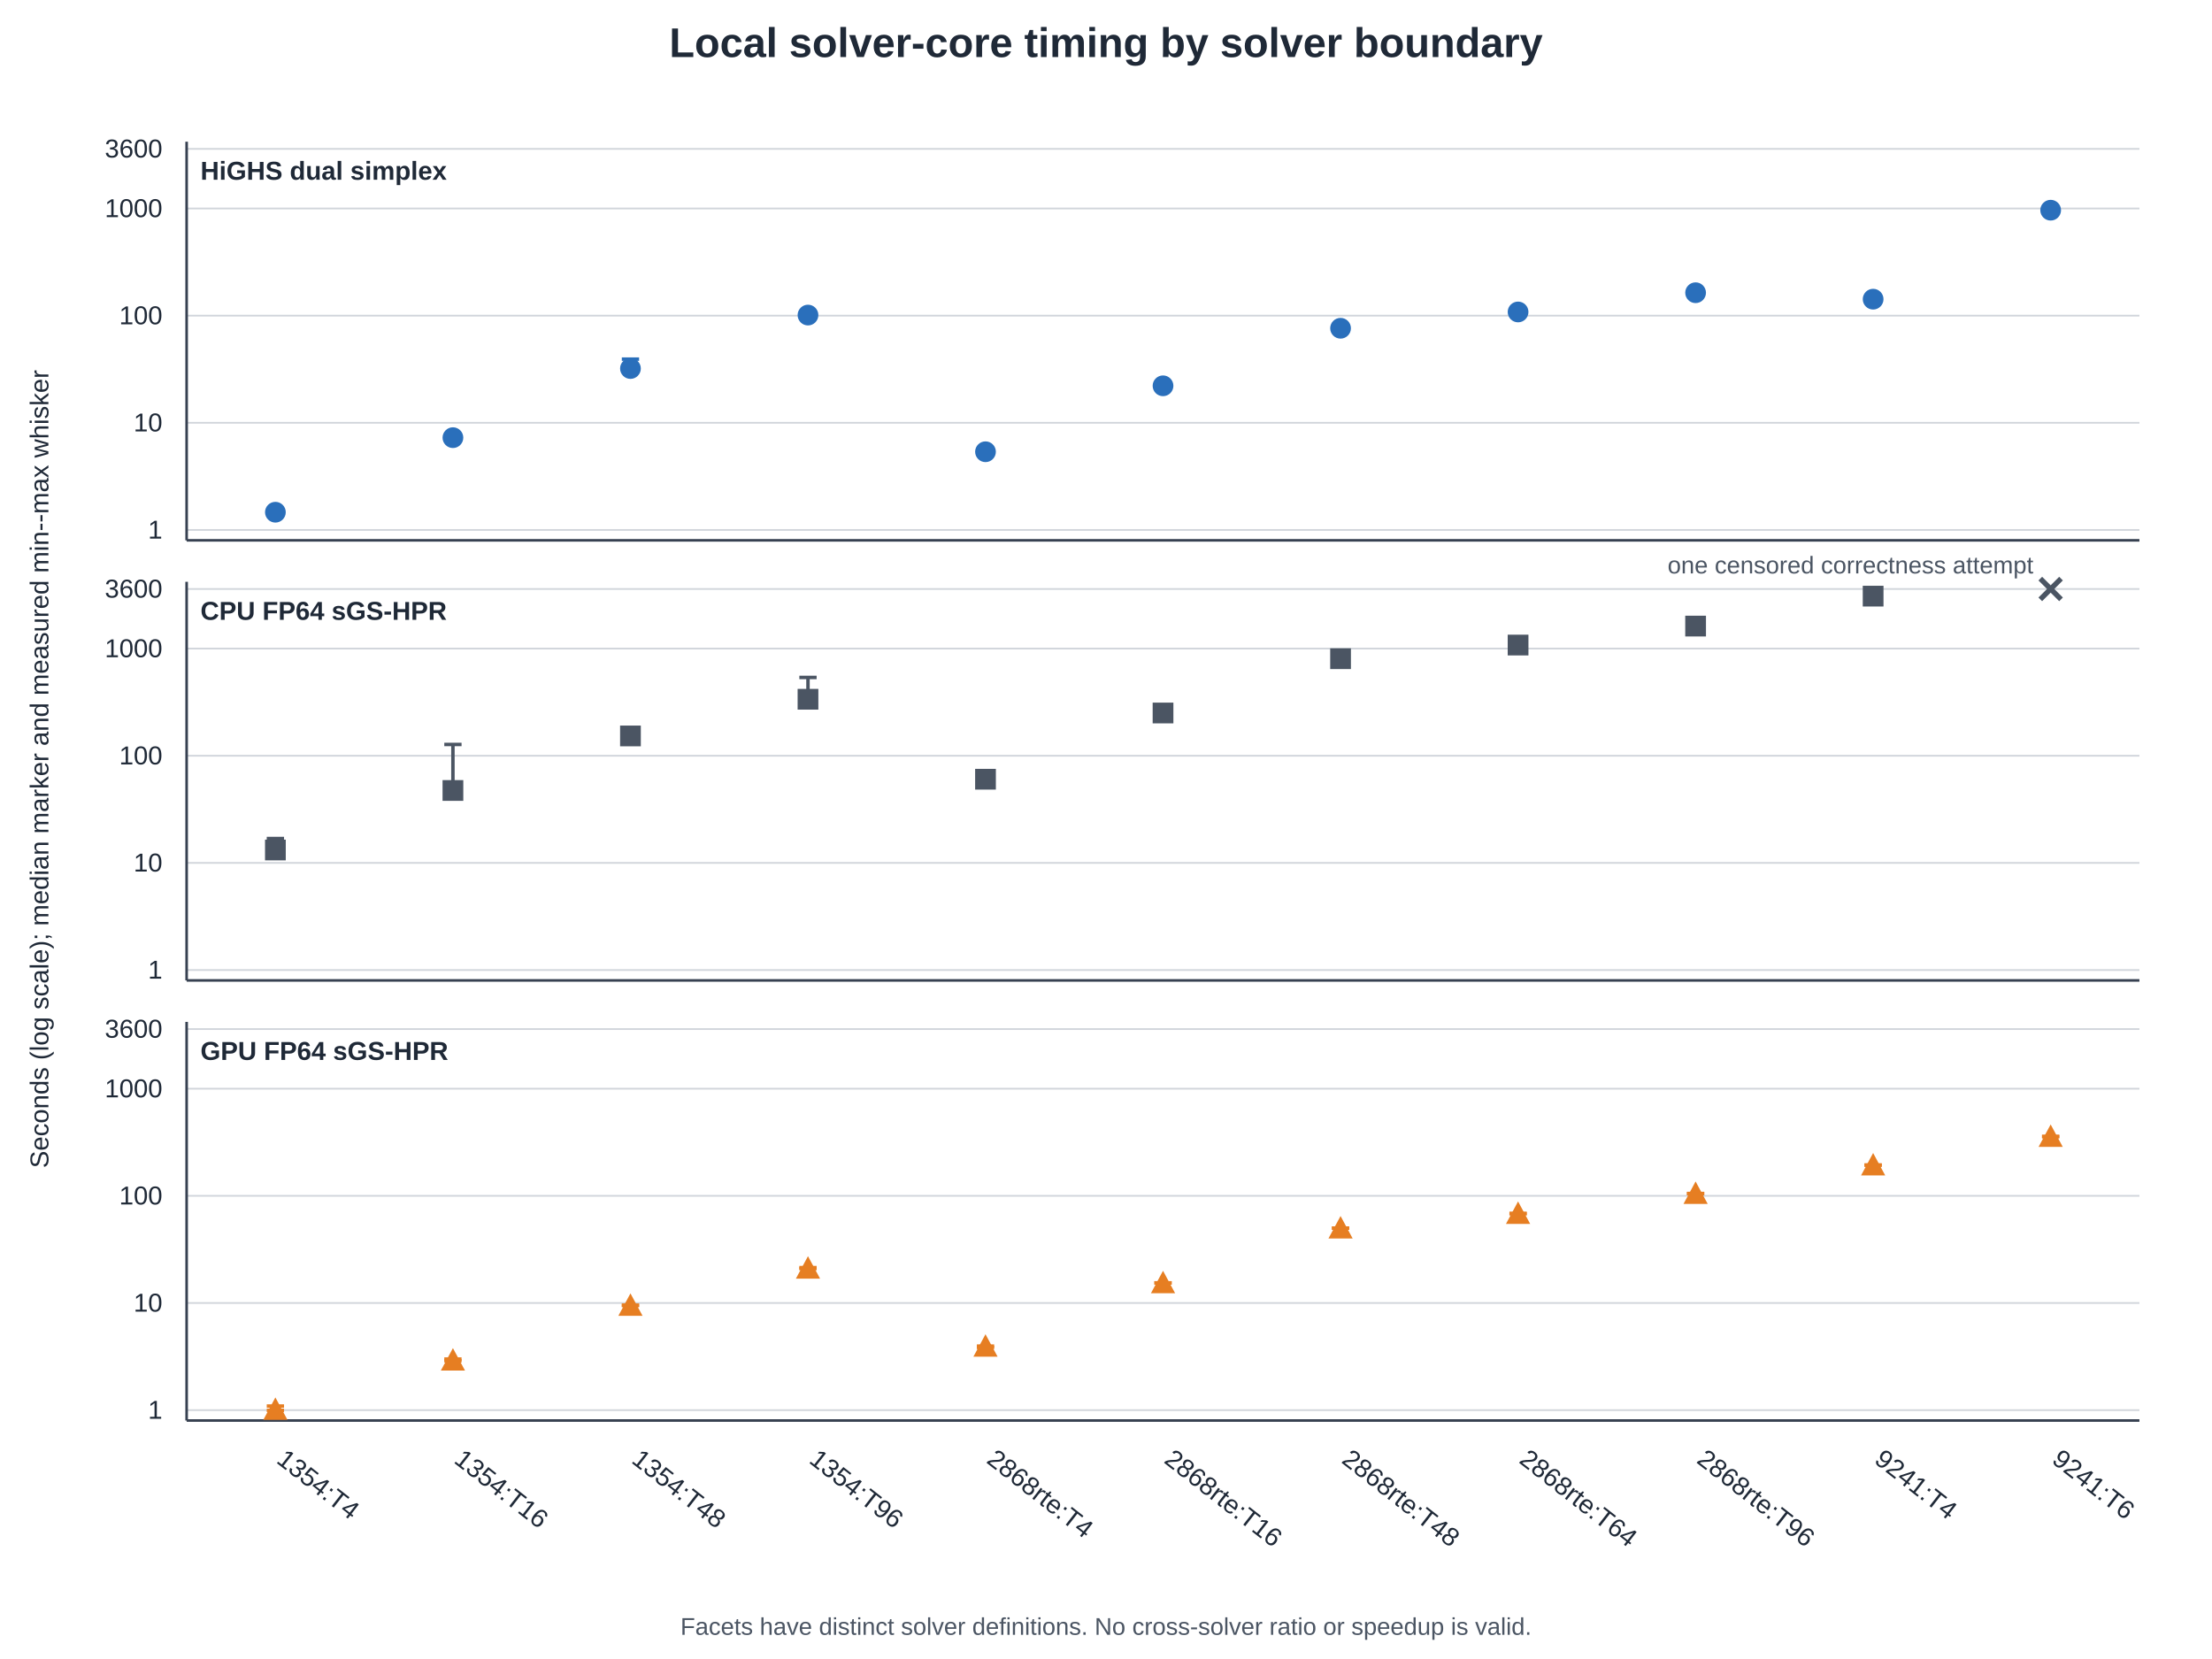
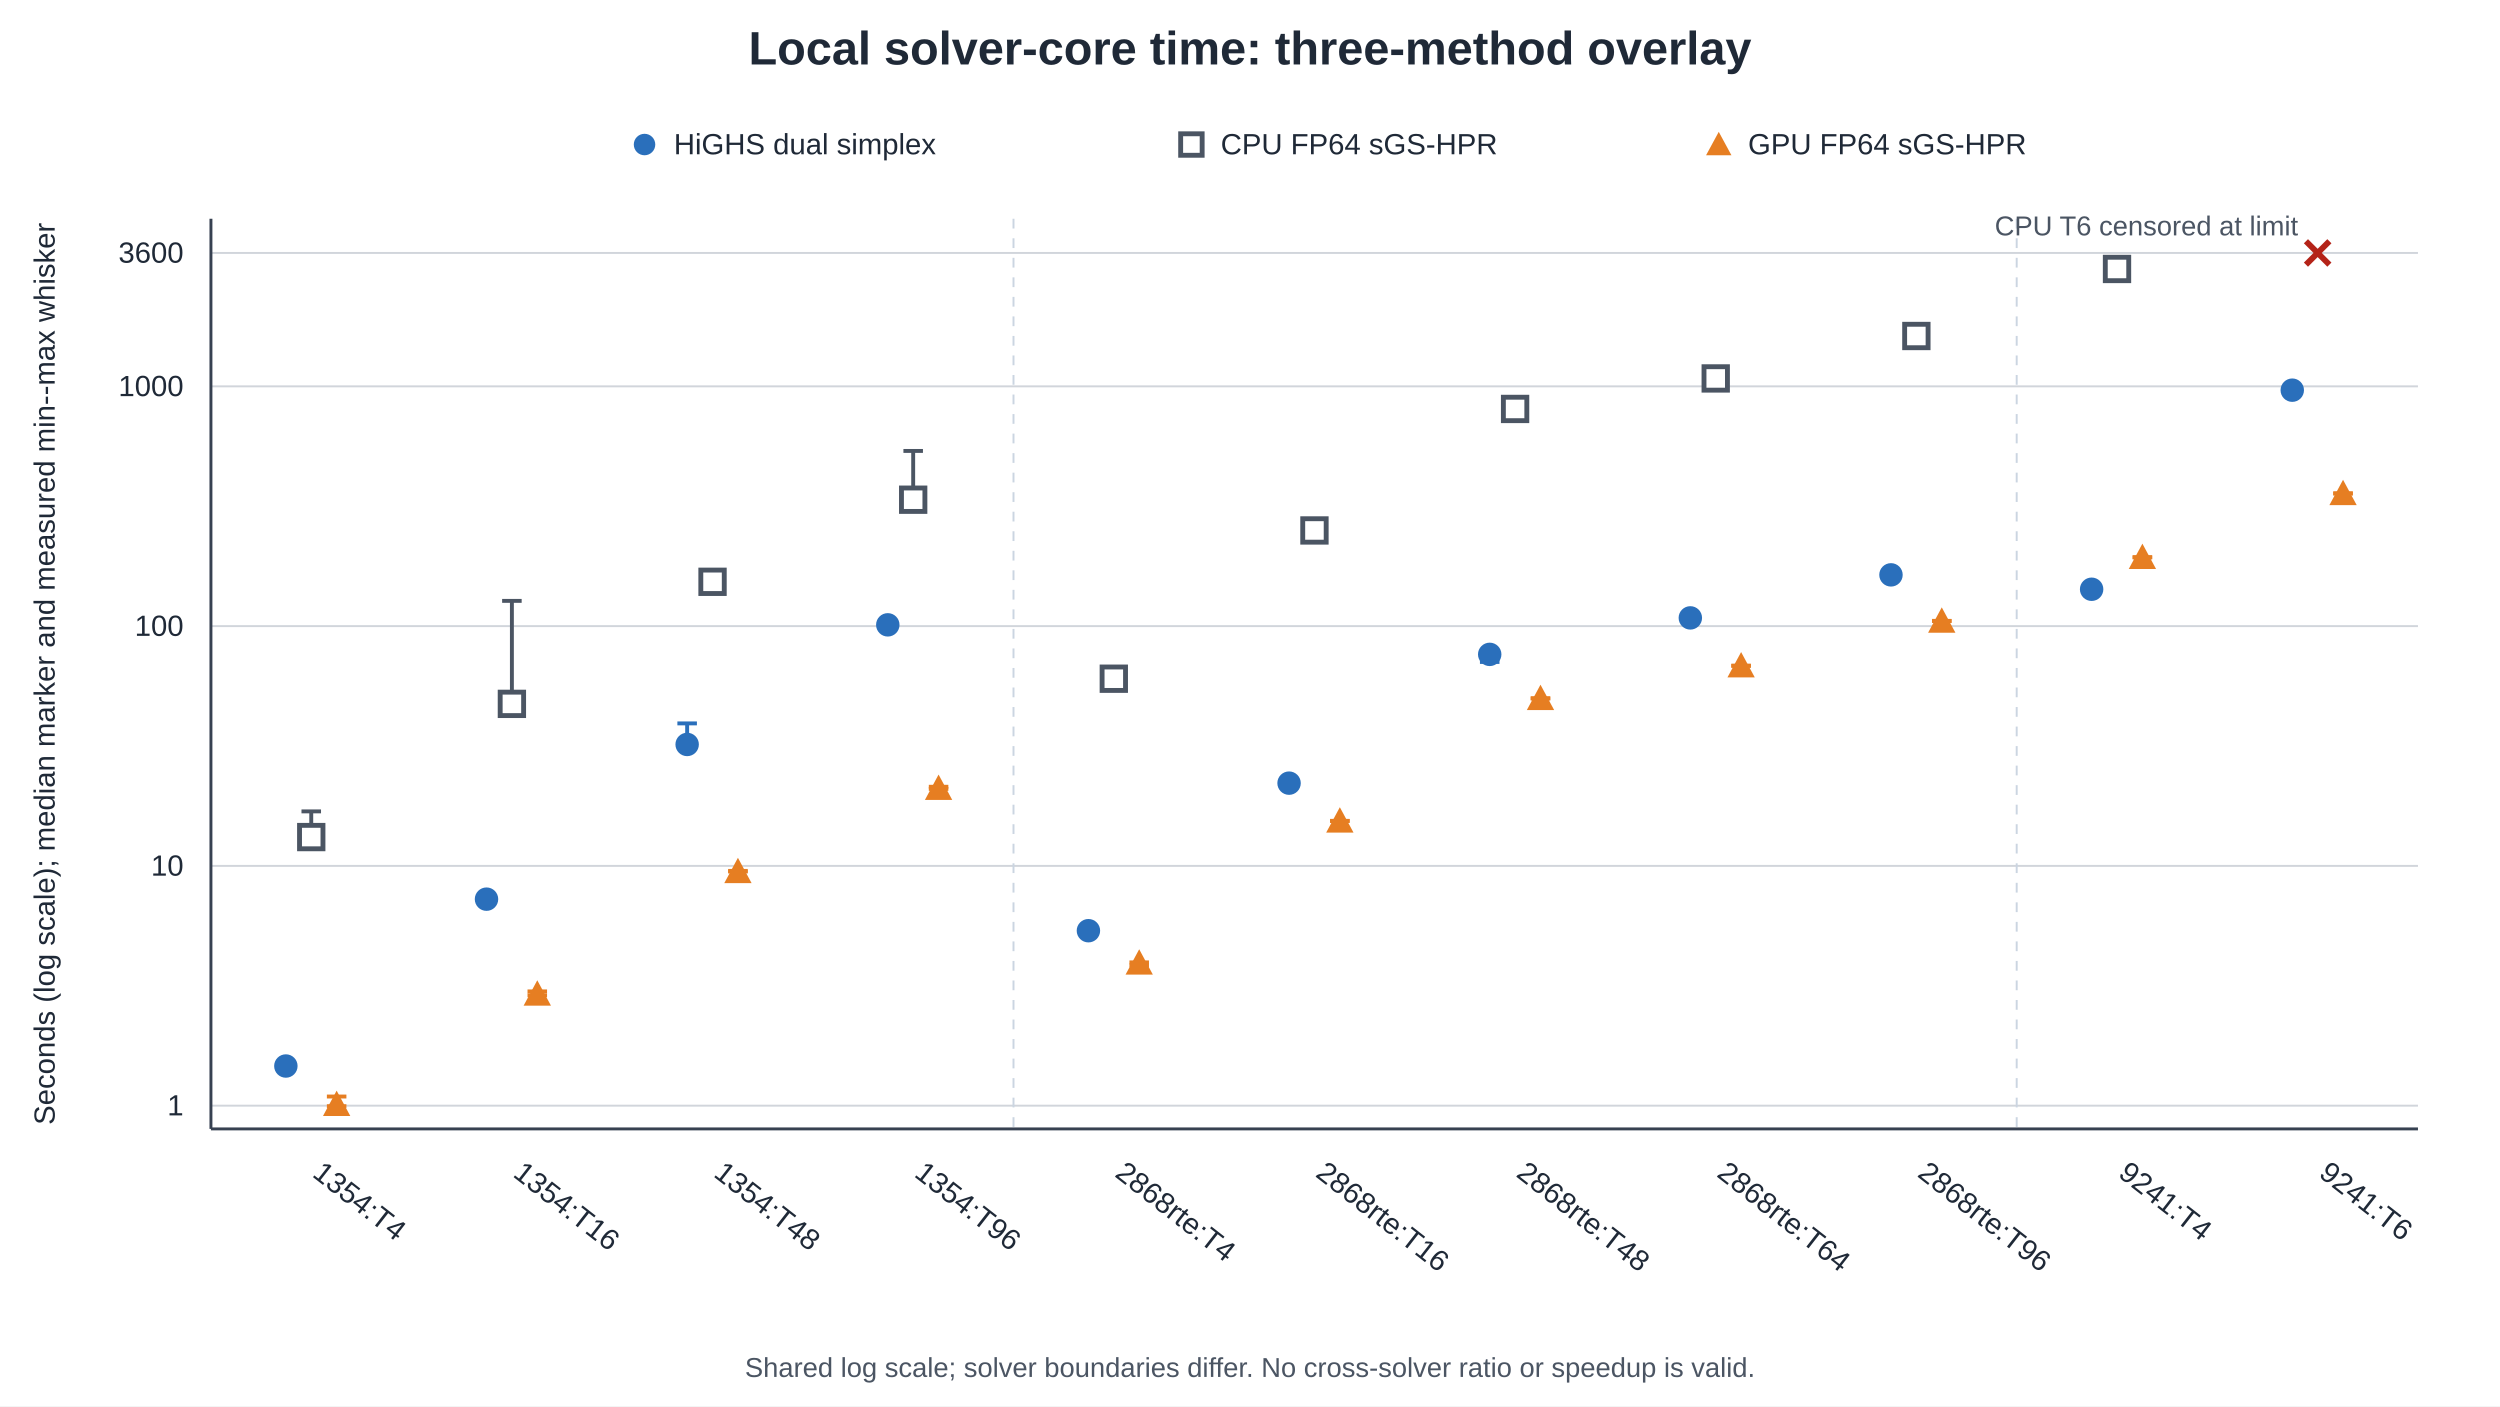
- <svg xmlns="http://www.w3.org/2000/svg" width="1280" height="960" viewBox="0 0 1280 960">
+ <svg xmlns="http://www.w3.org/2000/svg" width="1280" height="720" viewBox="0 0 1280 720">
  <rect width="100%" height="100%" fill="#FFFFFF" />
  <style>text{font-family:Arial,Helvetica,sans-serif;fill:#1F2937}.small{font-size:15px}.axis{stroke:#374151;stroke-width:1.5}.grid{stroke:#D1D5DB;stroke-width:1}.title{font-size:24px;font-weight:700}.note{font-size:14px;fill:#4B5563}</style>
-   <text x="640" y="33" text-anchor="middle" class="title">Local solver-core timing by solver boundary</text>
-   <text x="116" y="104.00" class="small" font-weight="700">HiGHS dual simplex</text>
-   <line x1="108" y1="306.66" x2="1238" y2="306.66" class="grid" />
-   <text x="94" y="311.66" text-anchor="end" class="small">1</text>
-   <line x1="108" y1="244.65" x2="1238" y2="244.65" class="grid" />
-   <text x="94" y="249.65" text-anchor="end" class="small">10</text>
-   <line x1="108" y1="182.65" x2="1238" y2="182.65" class="grid" />
-   <text x="94" y="187.65" text-anchor="end" class="small">100</text>
-   <line x1="108" y1="120.64" x2="1238" y2="120.64" class="grid" />
-   <text x="94" y="125.64" text-anchor="end" class="small">1000</text>
-   <line x1="108" y1="86.15" x2="1238" y2="86.15" class="grid" />
-   <text x="94" y="91.15" text-anchor="end" class="small">3600</text>
-   <line x1="108" y1="82.00" x2="108" y2="312.67" class="axis" />
-   <line x1="108" y1="312.67" x2="1238" y2="312.67" class="axis" />
-   <line x1="159.36" y1="296.10" x2="159.36" y2="296.59" stroke="#2A6FBB" stroke-width="2" />
-   <line x1="154.36" y1="296.59" x2="164.36" y2="296.59" stroke="#2A6FBB" stroke-width="2" />
-   <line x1="154.36" y1="296.10" x2="164.36" y2="296.10" stroke="#2A6FBB" stroke-width="2" />
-   <circle cx="159.36" cy="296.40" r="6" fill="#2A6FBB" />
-   <line x1="262.09" y1="253.19" x2="262.09" y2="253.28" stroke="#2A6FBB" stroke-width="2" />
-   <line x1="257.09" y1="253.28" x2="267.09" y2="253.28" stroke="#2A6FBB" stroke-width="2" />
-   <line x1="257.09" y1="253.19" x2="267.09" y2="253.19" stroke="#2A6FBB" stroke-width="2" />
-   <circle cx="262.09" cy="253.26" r="6" fill="#2A6FBB" />
-   <line x1="364.82" y1="207.81" x2="364.82" y2="213.97" stroke="#2A6FBB" stroke-width="2" />
-   <line x1="359.82" y1="213.97" x2="369.82" y2="213.97" stroke="#2A6FBB" stroke-width="2" />
-   <line x1="359.82" y1="207.81" x2="369.82" y2="207.81" stroke="#2A6FBB" stroke-width="2" />
-   <circle cx="364.82" cy="213.25" r="6" fill="#2A6FBB" />
-   <line x1="467.55" y1="182.22" x2="467.55" y2="182.40" stroke="#2A6FBB" stroke-width="2" />
-   <line x1="462.55" y1="182.40" x2="472.55" y2="182.40" stroke="#2A6FBB" stroke-width="2" />
-   <line x1="462.55" y1="182.22" x2="472.55" y2="182.22" stroke="#2A6FBB" stroke-width="2" />
-   <circle cx="467.55" cy="182.32" r="6" fill="#2A6FBB" />
-   <line x1="570.27" y1="261.37" x2="570.27" y2="261.55" stroke="#2A6FBB" stroke-width="2" />
-   <line x1="565.27" y1="261.55" x2="575.27" y2="261.55" stroke="#2A6FBB" stroke-width="2" />
-   <line x1="565.27" y1="261.37" x2="575.27" y2="261.37" stroke="#2A6FBB" stroke-width="2" />
-   <circle cx="570.27" cy="261.41" r="6" fill="#2A6FBB" />
-   <line x1="673.00" y1="222.91" x2="673.00" y2="223.32" stroke="#2A6FBB" stroke-width="2" />
-   <line x1="668.00" y1="223.32" x2="678.00" y2="223.32" stroke="#2A6FBB" stroke-width="2" />
-   <line x1="668.00" y1="222.91" x2="678.00" y2="222.91" stroke="#2A6FBB" stroke-width="2" />
-   <circle cx="673.00" cy="223.25" r="6" fill="#2A6FBB" />
-   <line x1="775.73" y1="189.36" x2="775.73" y2="191.91" stroke="#2A6FBB" stroke-width="2" />
-   <line x1="770.73" y1="191.91" x2="780.73" y2="191.91" stroke="#2A6FBB" stroke-width="2" />
-   <line x1="770.73" y1="189.36" x2="780.73" y2="189.36" stroke="#2A6FBB" stroke-width="2" />
-   <circle cx="775.73" cy="189.95" r="6" fill="#2A6FBB" />
-   <line x1="878.45" y1="180.46" x2="878.45" y2="180.74" stroke="#2A6FBB" stroke-width="2" />
-   <line x1="873.45" y1="180.74" x2="883.45" y2="180.74" stroke="#2A6FBB" stroke-width="2" />
-   <line x1="873.45" y1="180.46" x2="883.45" y2="180.46" stroke="#2A6FBB" stroke-width="2" />
-   <circle cx="878.45" cy="180.52" r="6" fill="#2A6FBB" />
-   <line x1="981.18" y1="169.19" x2="981.18" y2="170.27" stroke="#2A6FBB" stroke-width="2" />
-   <line x1="976.18" y1="170.27" x2="986.18" y2="170.27" stroke="#2A6FBB" stroke-width="2" />
-   <line x1="976.18" y1="169.19" x2="986.18" y2="169.19" stroke="#2A6FBB" stroke-width="2" />
-   <circle cx="981.18" cy="169.39" r="6" fill="#2A6FBB" />
-   <line x1="1083.91" y1="173.05" x2="1083.91" y2="173.22" stroke="#2A6FBB" stroke-width="2" />
-   <line x1="1078.91" y1="173.22" x2="1088.91" y2="173.22" stroke="#2A6FBB" stroke-width="2" />
-   <line x1="1078.91" y1="173.05" x2="1088.91" y2="173.05" stroke="#2A6FBB" stroke-width="2" />
-   <circle cx="1083.91" cy="173.12" r="6" fill="#2A6FBB" />
-   <line x1="1186.64" y1="121.57" x2="1186.64" y2="121.73" stroke="#2A6FBB" stroke-width="2" />
-   <line x1="1181.64" y1="121.73" x2="1191.64" y2="121.73" stroke="#2A6FBB" stroke-width="2" />
-   <line x1="1181.64" y1="121.57" x2="1191.64" y2="121.57" stroke="#2A6FBB" stroke-width="2" />
-   <circle cx="1186.64" cy="121.63" r="6" fill="#2A6FBB" />
-   <text x="116" y="358.67" class="small" font-weight="700">CPU FP64 sGS-HPR</text>
-   <line x1="108" y1="561.32" x2="1238" y2="561.32" class="grid" />
-   <text x="94" y="566.32" text-anchor="end" class="small">1</text>
-   <line x1="108" y1="499.32" x2="1238" y2="499.32" class="grid" />
-   <text x="94" y="504.32" text-anchor="end" class="small">10</text>
-   <line x1="108" y1="437.32" x2="1238" y2="437.32" class="grid" />
-   <text x="94" y="442.32" text-anchor="end" class="small">100</text>
-   <line x1="108" y1="375.31" x2="1238" y2="375.31" class="grid" />
-   <text x="94" y="380.31" text-anchor="end" class="small">1000</text>
-   <line x1="108" y1="340.82" x2="1238" y2="340.82" class="grid" />
-   <text x="94" y="345.82" text-anchor="end" class="small">3600</text>
-   <line x1="108" y1="336.67" x2="108" y2="567.33" class="axis" />
-   <line x1="108" y1="567.33" x2="1238" y2="567.33" class="axis" />
-   <line x1="159.36" y1="485.22" x2="159.36" y2="494.78" stroke="#4B5563" stroke-width="2" />
-   <line x1="154.36" y1="494.78" x2="164.36" y2="494.78" stroke="#4B5563" stroke-width="2" />
-   <line x1="154.36" y1="485.22" x2="164.36" y2="485.22" stroke="#4B5563" stroke-width="2" />
-   <rect x="153.36" y="485.86" width="12" height="12" fill="#4B5563" />
-   <line x1="262.09" y1="430.79" x2="262.09" y2="457.86" stroke="#4B5563" stroke-width="2" />
-   <line x1="257.09" y1="457.86" x2="267.09" y2="457.86" stroke="#4B5563" stroke-width="2" />
-   <line x1="257.09" y1="430.79" x2="267.09" y2="430.79" stroke="#4B5563" stroke-width="2" />
-   <rect x="256.09" y="451.42" width="12" height="12" fill="#4B5563" />
-   <line x1="364.82" y1="425.51" x2="364.82" y2="425.93" stroke="#4B5563" stroke-width="2" />
-   <line x1="359.82" y1="425.93" x2="369.82" y2="425.93" stroke="#4B5563" stroke-width="2" />
-   <line x1="359.82" y1="425.51" x2="369.82" y2="425.51" stroke="#4B5563" stroke-width="2" />
-   <rect x="358.82" y="419.86" width="12" height="12" fill="#4B5563" />
-   <line x1="467.55" y1="392.01" x2="467.55" y2="405.13" stroke="#4B5563" stroke-width="2" />
-   <line x1="462.55" y1="405.13" x2="472.55" y2="405.13" stroke="#4B5563" stroke-width="2" />
-   <line x1="462.55" y1="392.01" x2="472.55" y2="392.01" stroke="#4B5563" stroke-width="2" />
-   <rect x="461.55" y="398.63" width="12" height="12" fill="#4B5563" />
-   <line x1="570.27" y1="450.71" x2="570.27" y2="451.06" stroke="#4B5563" stroke-width="2" />
-   <line x1="565.27" y1="451.06" x2="575.27" y2="451.06" stroke="#4B5563" stroke-width="2" />
-   <line x1="565.27" y1="450.71" x2="575.27" y2="450.71" stroke="#4B5563" stroke-width="2" />
-   <rect x="564.27" y="444.91" width="12" height="12" fill="#4B5563" />
-   <line x1="673.00" y1="412.09" x2="673.00" y2="412.72" stroke="#4B5563" stroke-width="2" />
-   <line x1="668.00" y1="412.72" x2="678.00" y2="412.72" stroke="#4B5563" stroke-width="2" />
-   <line x1="668.00" y1="412.09" x2="678.00" y2="412.09" stroke="#4B5563" stroke-width="2" />
-   <rect x="667.00" y="406.58" width="12" height="12" fill="#4B5563" />
-   <line x1="775.73" y1="381.04" x2="775.73" y2="381.27" stroke="#4B5563" stroke-width="2" />
-   <line x1="770.73" y1="381.27" x2="780.73" y2="381.27" stroke="#4B5563" stroke-width="2" />
-   <line x1="770.73" y1="381.04" x2="780.73" y2="381.04" stroke="#4B5563" stroke-width="2" />
-   <rect x="769.73" y="375.16" width="12" height="12" fill="#4B5563" />
-   <line x1="878.45" y1="371.88" x2="878.45" y2="373.31" stroke="#4B5563" stroke-width="2" />
-   <line x1="873.45" y1="373.31" x2="883.45" y2="373.31" stroke="#4B5563" stroke-width="2" />
-   <line x1="873.45" y1="371.88" x2="883.45" y2="371.88" stroke="#4B5563" stroke-width="2" />
-   <rect x="872.45" y="367.27" width="12" height="12" fill="#4B5563" />
-   <line x1="981.18" y1="362.08" x2="981.18" y2="362.75" stroke="#4B5563" stroke-width="2" />
-   <line x1="976.18" y1="362.75" x2="986.18" y2="362.75" stroke="#4B5563" stroke-width="2" />
-   <line x1="976.18" y1="362.08" x2="986.18" y2="362.08" stroke="#4B5563" stroke-width="2" />
-   <rect x="975.18" y="356.29" width="12" height="12" fill="#4B5563" />
-   <line x1="1083.91" y1="344.87" x2="1083.91" y2="345.11" stroke="#4B5563" stroke-width="2" />
-   <line x1="1078.91" y1="345.11" x2="1088.91" y2="345.11" stroke="#4B5563" stroke-width="2" />
-   <line x1="1078.91" y1="344.87" x2="1088.91" y2="344.87" stroke="#4B5563" stroke-width="2" />
-   <rect x="1077.91" y="338.96" width="12" height="12" fill="#4B5563" />
-   <path d="M1180.64,334.82 L1192.64,346.82 M1192.64,334.82 L1180.64,346.82" stroke="#4B5563" stroke-width="3" />
-   <text x="1176.64" y="331.82" text-anchor="end" class="note">one censored correctness attempt</text>
-   <text x="116" y="613.33" class="small" font-weight="700">GPU FP64 sGS-HPR</text>
-   <line x1="108" y1="815.99" x2="1238" y2="815.99" class="grid" />
-   <text x="94" y="820.99" text-anchor="end" class="small">1</text>
-   <line x1="108" y1="753.99" x2="1238" y2="753.99" class="grid" />
-   <text x="94" y="758.99" text-anchor="end" class="small">10</text>
-   <line x1="108" y1="691.98" x2="1238" y2="691.98" class="grid" />
-   <text x="94" y="696.98" text-anchor="end" class="small">100</text>
-   <line x1="108" y1="629.98" x2="1238" y2="629.98" class="grid" />
-   <text x="94" y="634.98" text-anchor="end" class="small">1000</text>
-   <line x1="108" y1="595.48" x2="1238" y2="595.48" class="grid" />
-   <text x="94" y="600.48" text-anchor="end" class="small">3600</text>
-   <line x1="108" y1="591.33" x2="108" y2="822.00" class="axis" />
-   <line x1="108" y1="822.00" x2="1238" y2="822.00" class="axis" />
-   <line x1="159.36" y1="813.63" x2="159.36" y2="816.12" stroke="#E67E22" stroke-width="2" />
-   <line x1="154.36" y1="816.12" x2="164.36" y2="816.12" stroke="#E67E22" stroke-width="2" />
-   <line x1="154.36" y1="813.63" x2="164.36" y2="813.63" stroke="#E67E22" stroke-width="2" />
-   <path d="M159.36,808.64 L166.36,821.64 L152.36,821.64 Z" fill="#E67E22" />
-   <line x1="262.09" y1="786.44" x2="262.09" y2="787.46" stroke="#E67E22" stroke-width="2" />
-   <line x1="257.09" y1="787.46" x2="267.09" y2="787.46" stroke="#E67E22" stroke-width="2" />
-   <line x1="257.09" y1="786.44" x2="267.09" y2="786.44" stroke="#E67E22" stroke-width="2" />
-   <path d="M262.09,780.10 L269.09,793.10 L255.09,793.10 Z" fill="#E67E22" />
-   <line x1="364.82" y1="755.28" x2="364.82" y2="755.44" stroke="#E67E22" stroke-width="2" />
-   <line x1="359.82" y1="755.44" x2="369.82" y2="755.44" stroke="#E67E22" stroke-width="2" />
-   <line x1="359.82" y1="755.28" x2="369.82" y2="755.28" stroke="#E67E22" stroke-width="2" />
-   <path d="M364.82,748.42 L371.82,761.42 L357.82,761.42 Z" fill="#E67E22" />
-   <line x1="467.55" y1="733.52" x2="467.55" y2="734.08" stroke="#E67E22" stroke-width="2" />
-   <line x1="462.55" y1="734.08" x2="472.55" y2="734.08" stroke="#E67E22" stroke-width="2" />
-   <line x1="462.55" y1="733.52" x2="472.55" y2="733.52" stroke="#E67E22" stroke-width="2" />
-   <path d="M467.55,726.90 L474.55,739.90 L460.55,739.90 Z" fill="#E67E22" />
-   <line x1="570.27" y1="778.94" x2="570.27" y2="779.72" stroke="#E67E22" stroke-width="2" />
-   <line x1="565.27" y1="779.72" x2="575.27" y2="779.72" stroke="#E67E22" stroke-width="2" />
-   <line x1="565.27" y1="778.94" x2="575.27" y2="778.94" stroke="#E67E22" stroke-width="2" />
-   <path d="M570.27,772.07 L577.27,785.07 L563.27,785.07 Z" fill="#E67E22" />
-   <line x1="673.00" y1="742.34" x2="673.00" y2="742.37" stroke="#E67E22" stroke-width="2" />
-   <line x1="668.00" y1="742.37" x2="678.00" y2="742.37" stroke="#E67E22" stroke-width="2" />
-   <line x1="668.00" y1="742.34" x2="678.00" y2="742.34" stroke="#E67E22" stroke-width="2" />
-   <path d="M673.00,735.35 L680.00,748.35 L666.00,748.35 Z" fill="#E67E22" />
-   <line x1="775.73" y1="710.65" x2="775.73" y2="710.69" stroke="#E67E22" stroke-width="2" />
-   <line x1="770.73" y1="710.69" x2="780.73" y2="710.69" stroke="#E67E22" stroke-width="2" />
-   <line x1="770.73" y1="710.65" x2="780.73" y2="710.65" stroke="#E67E22" stroke-width="2" />
-   <path d="M775.73,703.66 L782.73,716.66 L768.73,716.66 Z" fill="#E67E22" />
-   <line x1="878.45" y1="702.21" x2="878.45" y2="702.25" stroke="#E67E22" stroke-width="2" />
-   <line x1="873.45" y1="702.25" x2="883.45" y2="702.25" stroke="#E67E22" stroke-width="2" />
-   <line x1="873.45" y1="702.21" x2="883.45" y2="702.21" stroke="#E67E22" stroke-width="2" />
-   <path d="M878.45,695.22 L885.45,708.22 L871.45,708.22 Z" fill="#E67E22" />
-   <line x1="981.18" y1="690.62" x2="981.18" y2="690.67" stroke="#E67E22" stroke-width="2" />
-   <line x1="976.18" y1="690.67" x2="986.18" y2="690.67" stroke="#E67E22" stroke-width="2" />
-   <line x1="976.18" y1="690.62" x2="986.18" y2="690.62" stroke="#E67E22" stroke-width="2" />
-   <path d="M981.18,683.66 L988.18,696.66 L974.18,696.66 Z" fill="#E67E22" />
-   <line x1="1083.91" y1="674.17" x2="1083.91" y2="674.19" stroke="#E67E22" stroke-width="2" />
-   <line x1="1078.91" y1="674.19" x2="1088.91" y2="674.19" stroke="#E67E22" stroke-width="2" />
-   <line x1="1078.91" y1="674.17" x2="1088.91" y2="674.17" stroke="#E67E22" stroke-width="2" />
-   <path d="M1083.91,667.19 L1090.91,680.19 L1076.91,680.19 Z" fill="#E67E22" />
-   <line x1="1186.64" y1="657.66" x2="1186.64" y2="657.68" stroke="#E67E22" stroke-width="2" />
-   <line x1="1181.64" y1="657.68" x2="1191.64" y2="657.68" stroke="#E67E22" stroke-width="2" />
-   <line x1="1181.64" y1="657.66" x2="1191.64" y2="657.66" stroke="#E67E22" stroke-width="2" />
-   <path d="M1186.64,650.67 L1193.64,663.67 L1179.64,663.67 Z" fill="#E67E22" />
-   <text x="159.36" y="846.00" transform="rotate(38 159.36 846.00)" text-anchor="start" class="small">1354:T4</text>
-   <text x="262.09" y="846.00" transform="rotate(38 262.09 846.00)" text-anchor="start" class="small">1354:T16</text>
-   <text x="364.82" y="846.00" transform="rotate(38 364.82 846.00)" text-anchor="start" class="small">1354:T48</text>
-   <text x="467.55" y="846.00" transform="rotate(38 467.55 846.00)" text-anchor="start" class="small">1354:T96</text>
-   <text x="570.27" y="846.00" transform="rotate(38 570.27 846.00)" text-anchor="start" class="small">2868rte:T4</text>
-   <text x="673.00" y="846.00" transform="rotate(38 673.00 846.00)" text-anchor="start" class="small">2868rte:T16</text>
-   <text x="775.73" y="846.00" transform="rotate(38 775.73 846.00)" text-anchor="start" class="small">2868rte:T48</text>
-   <text x="878.45" y="846.00" transform="rotate(38 878.45 846.00)" text-anchor="start" class="small">2868rte:T64</text>
-   <text x="981.18" y="846.00" transform="rotate(38 981.18 846.00)" text-anchor="start" class="small">2868rte:T96</text>
-   <text x="1083.91" y="846.00" transform="rotate(38 1083.91 846.00)" text-anchor="start" class="small">9241:T4</text>
-   <text x="1186.64" y="846.00" transform="rotate(38 1186.64 846.00)" text-anchor="start" class="small">9241:T6</text>
-   <text x="28" y="445" transform="rotate(-90 28 445)" text-anchor="middle" class="small">Seconds (log scale); median marker and measured min--max whisker</text>
-   <text x="640" y="946" text-anchor="middle" class="note">Facets have distinct solver definitions. No cross-solver ratio or speedup is valid.</text>
+   <text x="640" y="33" text-anchor="middle" class="title">Local solver-core time: three-method overlay</text>
+   <circle cx="330.00" cy="74.00" r="5.5" fill="#2A6FBB" />
+   <text x="345.00" y="79" class="small">HiGHS dual simplex</text>
+   <rect x="604.50" y="68.50" width="11.00" height="11.00" fill="#FFFFFF" stroke="#4B5563" stroke-width="2.5" />
+   <text x="625.00" y="79" class="small">CPU FP64 sGS-HPR</text>
+   <path d="M880.00,67.50 L886.50,79.50 L873.50,79.50 Z" fill="#E67E22" />
+   <text x="895.00" y="79" class="small">GPU FP64 sGS-HPR</text>
+   <line x1="108" y1="566.10" x2="1238" y2="566.10" class="grid" />
+   <text x="94" y="571.10" text-anchor="end" class="small">1</text>
+   <line x1="108" y1="443.34" x2="1238" y2="443.34" class="grid" />
+   <text x="94" y="448.34" text-anchor="end" class="small">10</text>
+   <line x1="108" y1="320.57" x2="1238" y2="320.57" class="grid" />
+   <text x="94" y="325.57" text-anchor="end" class="small">100</text>
+   <line x1="108" y1="197.81" x2="1238" y2="197.81" class="grid" />
+   <text x="94" y="202.81" text-anchor="end" class="small">1000</text>
+   <line x1="108" y1="129.51" x2="1238" y2="129.51" class="grid" />
+   <text x="94" y="134.51" text-anchor="end" class="small">3600</text>
+   <line x1="518.91" y1="112" x2="518.91" y2="578.00" stroke="#CBD5E1" stroke-width="1" stroke-dasharray="5 5" />
+   <line x1="1032.55" y1="112" x2="1032.55" y2="578.00" stroke="#CBD5E1" stroke-width="1" stroke-dasharray="5 5" />
+   <line x1="108" y1="112" x2="108" y2="578.00" class="axis" />
+   <line x1="108" y1="578.00" x2="1238" y2="578.00" class="axis" />
+   <line x1="146.36" y1="545.20" x2="146.36" y2="546.18" stroke="#2A6FBB" stroke-width="2" />
+   <line x1="141.36" y1="546.18" x2="151.36" y2="546.18" stroke="#2A6FBB" stroke-width="2" />
+   <line x1="141.36" y1="545.20" x2="151.36" y2="545.20" stroke="#2A6FBB" stroke-width="2" />
+   <circle cx="146.36" cy="545.80" r="6.0" fill="#2A6FBB" />
+   <line x1="249.09" y1="460.24" x2="249.09" y2="460.43" stroke="#2A6FBB" stroke-width="2" />
+   <line x1="244.09" y1="460.43" x2="254.09" y2="460.43" stroke="#2A6FBB" stroke-width="2" />
+   <line x1="244.09" y1="460.24" x2="254.09" y2="460.24" stroke="#2A6FBB" stroke-width="2" />
+   <circle cx="249.09" cy="460.37" r="6.0" fill="#2A6FBB" />
+   <line x1="351.82" y1="370.38" x2="351.82" y2="382.59" stroke="#2A6FBB" stroke-width="2" />
+   <line x1="346.82" y1="382.59" x2="356.82" y2="382.59" stroke="#2A6FBB" stroke-width="2" />
+   <line x1="346.82" y1="370.38" x2="356.82" y2="370.38" stroke="#2A6FBB" stroke-width="2" />
+   <circle cx="351.82" cy="381.16" r="6.0" fill="#2A6FBB" />
+   <line x1="454.55" y1="319.72" x2="454.55" y2="320.07" stroke="#2A6FBB" stroke-width="2" />
+   <line x1="449.55" y1="320.07" x2="459.55" y2="320.07" stroke="#2A6FBB" stroke-width="2" />
+   <line x1="449.55" y1="319.72" x2="459.55" y2="319.72" stroke="#2A6FBB" stroke-width="2" />
+   <circle cx="454.55" cy="319.92" r="6.0" fill="#2A6FBB" />
+   <line x1="557.27" y1="476.44" x2="557.27" y2="476.79" stroke="#2A6FBB" stroke-width="2" />
+   <line x1="552.27" y1="476.79" x2="562.27" y2="476.79" stroke="#2A6FBB" stroke-width="2" />
+   <line x1="552.27" y1="476.44" x2="562.27" y2="476.44" stroke="#2A6FBB" stroke-width="2" />
+   <circle cx="557.27" cy="476.52" r="6.0" fill="#2A6FBB" />
+   <line x1="660.00" y1="400.29" x2="660.00" y2="401.10" stroke="#2A6FBB" stroke-width="2" />
+   <line x1="655.00" y1="401.10" x2="665.00" y2="401.10" stroke="#2A6FBB" stroke-width="2" />
+   <line x1="655.00" y1="400.29" x2="665.00" y2="400.29" stroke="#2A6FBB" stroke-width="2" />
+   <circle cx="660.00" cy="400.97" r="6.0" fill="#2A6FBB" />
+   <line x1="762.73" y1="333.86" x2="762.73" y2="338.92" stroke="#2A6FBB" stroke-width="2" />
+   <line x1="757.73" y1="338.92" x2="767.73" y2="338.92" stroke="#2A6FBB" stroke-width="2" />
+   <line x1="757.73" y1="333.86" x2="767.73" y2="333.86" stroke="#2A6FBB" stroke-width="2" />
+   <circle cx="762.73" cy="335.04" r="6.0" fill="#2A6FBB" />
+   <line x1="865.45" y1="316.24" x2="865.45" y2="316.80" stroke="#2A6FBB" stroke-width="2" />
+   <line x1="860.45" y1="316.80" x2="870.45" y2="316.80" stroke="#2A6FBB" stroke-width="2" />
+   <line x1="860.45" y1="316.24" x2="870.45" y2="316.24" stroke="#2A6FBB" stroke-width="2" />
+   <circle cx="865.45" cy="316.36" r="6.0" fill="#2A6FBB" />
+   <line x1="968.18" y1="293.93" x2="968.18" y2="296.06" stroke="#2A6FBB" stroke-width="2" />
+   <line x1="963.18" y1="296.06" x2="973.18" y2="296.06" stroke="#2A6FBB" stroke-width="2" />
+   <line x1="963.18" y1="293.93" x2="973.18" y2="293.93" stroke="#2A6FBB" stroke-width="2" />
+   <circle cx="968.18" cy="294.33" r="6.0" fill="#2A6FBB" />
+   <line x1="1070.91" y1="301.57" x2="1070.91" y2="301.90" stroke="#2A6FBB" stroke-width="2" />
+   <line x1="1065.91" y1="301.90" x2="1075.91" y2="301.90" stroke="#2A6FBB" stroke-width="2" />
+   <line x1="1065.91" y1="301.57" x2="1075.91" y2="301.57" stroke="#2A6FBB" stroke-width="2" />
+   <circle cx="1070.91" cy="301.70" r="6.0" fill="#2A6FBB" />
+   <line x1="1173.64" y1="199.65" x2="1173.64" y2="199.96" stroke="#2A6FBB" stroke-width="2" />
+   <line x1="1168.64" y1="199.96" x2="1178.64" y2="199.96" stroke="#2A6FBB" stroke-width="2" />
+   <line x1="1168.64" y1="199.65" x2="1178.64" y2="199.65" stroke="#2A6FBB" stroke-width="2" />
+   <circle cx="1173.64" cy="199.77" r="6.0" fill="#2A6FBB" />
+   <line x1="159.36" y1="415.43" x2="159.36" y2="434.35" stroke="#4B5563" stroke-width="2" />
+   <line x1="154.36" y1="434.35" x2="164.36" y2="434.35" stroke="#4B5563" stroke-width="2" />
+   <line x1="154.36" y1="415.43" x2="164.36" y2="415.43" stroke="#4B5563" stroke-width="2" />
+   <rect x="153.36" y="422.58" width="12.00" height="12.00" fill="#FFFFFF" stroke="#4B5563" stroke-width="2.5" />
+   <line x1="262.09" y1="307.65" x2="262.09" y2="361.24" stroke="#4B5563" stroke-width="2" />
+   <line x1="257.09" y1="361.24" x2="267.09" y2="361.24" stroke="#4B5563" stroke-width="2" />
+   <line x1="257.09" y1="307.65" x2="267.09" y2="307.65" stroke="#4B5563" stroke-width="2" />
+   <rect x="256.09" y="354.38" width="12.00" height="12.00" fill="#FFFFFF" stroke="#4B5563" stroke-width="2.5" />
+   <line x1="364.82" y1="297.20" x2="364.82" y2="298.03" stroke="#4B5563" stroke-width="2" />
+   <line x1="359.82" y1="298.03" x2="369.82" y2="298.03" stroke="#4B5563" stroke-width="2" />
+   <line x1="359.82" y1="297.20" x2="369.82" y2="297.20" stroke="#4B5563" stroke-width="2" />
+   <rect x="358.82" y="291.88" width="12.00" height="12.00" fill="#FFFFFF" stroke="#4B5563" stroke-width="2.5" />
+   <line x1="467.55" y1="230.88" x2="467.55" y2="256.84" stroke="#4B5563" stroke-width="2" />
+   <line x1="462.55" y1="256.84" x2="472.55" y2="256.84" stroke="#4B5563" stroke-width="2" />
+   <line x1="462.55" y1="230.88" x2="472.55" y2="230.88" stroke="#4B5563" stroke-width="2" />
+   <rect x="461.55" y="249.85" width="12.00" height="12.00" fill="#FFFFFF" stroke="#4B5563" stroke-width="2.5" />
+   <line x1="570.27" y1="347.10" x2="570.27" y2="347.79" stroke="#4B5563" stroke-width="2" />
+   <line x1="565.27" y1="347.79" x2="575.27" y2="347.79" stroke="#4B5563" stroke-width="2" />
+   <line x1="565.27" y1="347.10" x2="575.27" y2="347.10" stroke="#4B5563" stroke-width="2" />
+   <rect x="564.27" y="341.50" width="12.00" height="12.00" fill="#FFFFFF" stroke="#4B5563" stroke-width="2.5" />
+   <line x1="673.00" y1="270.63" x2="673.00" y2="271.88" stroke="#4B5563" stroke-width="2" />
+   <line x1="668.00" y1="271.88" x2="678.00" y2="271.88" stroke="#4B5563" stroke-width="2" />
+   <line x1="668.00" y1="270.63" x2="678.00" y2="270.63" stroke="#4B5563" stroke-width="2" />
+   <rect x="667.00" y="265.59" width="12.00" height="12.00" fill="#FFFFFF" stroke="#4B5563" stroke-width="2.5" />
+   <line x1="775.73" y1="209.15" x2="775.73" y2="209.60" stroke="#4B5563" stroke-width="2" />
+   <line x1="770.73" y1="209.60" x2="780.73" y2="209.60" stroke="#4B5563" stroke-width="2" />
+   <line x1="770.73" y1="209.15" x2="780.73" y2="209.15" stroke="#4B5563" stroke-width="2" />
+   <rect x="769.73" y="203.38" width="12.00" height="12.00" fill="#FFFFFF" stroke="#4B5563" stroke-width="2.5" />
+   <line x1="878.45" y1="191.01" x2="878.45" y2="193.85" stroke="#4B5563" stroke-width="2" />
+   <line x1="873.45" y1="193.85" x2="883.45" y2="193.85" stroke="#4B5563" stroke-width="2" />
+   <line x1="873.45" y1="191.01" x2="883.45" y2="191.01" stroke="#4B5563" stroke-width="2" />
+   <rect x="872.45" y="187.76" width="12.00" height="12.00" fill="#FFFFFF" stroke="#4B5563" stroke-width="2.5" />
+   <line x1="981.18" y1="171.62" x2="981.18" y2="172.95" stroke="#4B5563" stroke-width="2" />
+   <line x1="976.18" y1="172.95" x2="986.18" y2="172.95" stroke="#4B5563" stroke-width="2" />
+   <line x1="976.18" y1="171.62" x2="986.18" y2="171.62" stroke="#4B5563" stroke-width="2" />
+   <rect x="975.18" y="166.03" width="12.00" height="12.00" fill="#FFFFFF" stroke="#4B5563" stroke-width="2.5" />
+   <line x1="1083.91" y1="137.54" x2="1083.91" y2="138.00" stroke="#4B5563" stroke-width="2" />
+   <line x1="1078.91" y1="138.00" x2="1088.91" y2="138.00" stroke="#4B5563" stroke-width="2" />
+   <line x1="1078.91" y1="137.54" x2="1088.91" y2="137.54" stroke="#4B5563" stroke-width="2" />
+   <rect x="1077.91" y="131.71" width="12.00" height="12.00" fill="#FFFFFF" stroke="#4B5563" stroke-width="2.5" />
+   <path d="M1180.64,123.51 L1192.64,135.51 M1192.64,123.51 L1180.64,135.51" stroke="#B42318" stroke-width="3" />
+   <text x="1176.64" y="120.51" text-anchor="end" class="note">CPU T6 censored at limit</text>
+   <line x1="172.36" y1="561.42" x2="172.36" y2="566.36" stroke="#E67E22" stroke-width="2" />
+   <line x1="167.36" y1="566.36" x2="177.36" y2="566.36" stroke="#E67E22" stroke-width="2" />
+   <line x1="167.36" y1="561.42" x2="177.36" y2="561.42" stroke="#E67E22" stroke-width="2" />
+   <path d="M172.36,558.40 L179.36,571.40 L165.36,571.40 Z" fill="#E67E22" />
+   <line x1="275.09" y1="507.60" x2="275.09" y2="509.60" stroke="#E67E22" stroke-width="2" />
+   <line x1="270.09" y1="509.60" x2="280.09" y2="509.60" stroke="#E67E22" stroke-width="2" />
+   <line x1="270.09" y1="507.60" x2="280.09" y2="507.60" stroke="#E67E22" stroke-width="2" />
+   <path d="M275.09,501.89 L282.09,514.89 L268.09,514.89 Z" fill="#E67E22" />
+   <line x1="377.82" y1="445.90" x2="377.82" y2="446.21" stroke="#E67E22" stroke-width="2" />
+   <line x1="372.82" y1="446.21" x2="382.82" y2="446.21" stroke="#E67E22" stroke-width="2" />
+   <line x1="372.82" y1="445.90" x2="382.82" y2="445.90" stroke="#E67E22" stroke-width="2" />
+   <path d="M377.82,439.18 L384.82,452.18 L370.82,452.18 Z" fill="#E67E22" />
+   <line x1="480.55" y1="402.82" x2="480.55" y2="403.92" stroke="#E67E22" stroke-width="2" />
+   <line x1="475.55" y1="403.92" x2="485.55" y2="403.92" stroke="#E67E22" stroke-width="2" />
+   <line x1="475.55" y1="402.82" x2="485.55" y2="402.82" stroke="#E67E22" stroke-width="2" />
+   <path d="M480.55,396.57 L487.55,409.57 L473.55,409.57 Z" fill="#E67E22" />
+   <line x1="583.27" y1="492.74" x2="583.27" y2="494.29" stroke="#E67E22" stroke-width="2" />
+   <line x1="578.27" y1="494.29" x2="588.27" y2="494.29" stroke="#E67E22" stroke-width="2" />
+   <line x1="578.27" y1="492.74" x2="588.27" y2="492.74" stroke="#E67E22" stroke-width="2" />
+   <path d="M583.27,486.01 L590.27,499.01 L576.27,499.01 Z" fill="#E67E22" />
+   <line x1="686.00" y1="420.27" x2="686.00" y2="420.34" stroke="#E67E22" stroke-width="2" />
+   <line x1="681.00" y1="420.34" x2="691.00" y2="420.34" stroke="#E67E22" stroke-width="2" />
+   <line x1="681.00" y1="420.27" x2="691.00" y2="420.27" stroke="#E67E22" stroke-width="2" />
+   <path d="M686.00,413.29 L693.00,426.29 L679.00,426.29 Z" fill="#E67E22" />
+   <line x1="788.73" y1="357.53" x2="788.73" y2="357.61" stroke="#E67E22" stroke-width="2" />
+   <line x1="783.73" y1="357.61" x2="793.73" y2="357.61" stroke="#E67E22" stroke-width="2" />
+   <line x1="783.73" y1="357.53" x2="793.73" y2="357.53" stroke="#E67E22" stroke-width="2" />
+   <path d="M788.73,350.56 L795.73,363.56 L781.73,363.56 Z" fill="#E67E22" />
+   <line x1="891.45" y1="340.83" x2="891.45" y2="340.91" stroke="#E67E22" stroke-width="2" />
+   <line x1="886.45" y1="340.91" x2="896.45" y2="340.91" stroke="#E67E22" stroke-width="2" />
+   <line x1="886.45" y1="340.83" x2="896.45" y2="340.83" stroke="#E67E22" stroke-width="2" />
+   <path d="M891.45,333.84 L898.45,346.84 L884.45,346.84 Z" fill="#E67E22" />
+   <line x1="994.18" y1="317.88" x2="994.18" y2="317.97" stroke="#E67E22" stroke-width="2" />
+   <line x1="989.18" y1="317.97" x2="999.18" y2="317.97" stroke="#E67E22" stroke-width="2" />
+   <line x1="989.18" y1="317.88" x2="999.18" y2="317.88" stroke="#E67E22" stroke-width="2" />
+   <path d="M994.18,310.96 L1001.18,323.96 L987.18,323.96 Z" fill="#E67E22" />
+   <line x1="1096.91" y1="285.31" x2="1096.91" y2="285.35" stroke="#E67E22" stroke-width="2" />
+   <line x1="1091.91" y1="285.35" x2="1101.91" y2="285.35" stroke="#E67E22" stroke-width="2" />
+   <line x1="1091.91" y1="285.31" x2="1101.91" y2="285.31" stroke="#E67E22" stroke-width="2" />
+   <path d="M1096.91,278.34 L1103.91,291.34 L1089.91,291.34 Z" fill="#E67E22" />
+   <line x1="1199.64" y1="252.61" x2="1199.64" y2="252.66" stroke="#E67E22" stroke-width="2" />
+   <line x1="1194.64" y1="252.66" x2="1204.64" y2="252.66" stroke="#E67E22" stroke-width="2" />
+   <line x1="1194.64" y1="252.61" x2="1204.64" y2="252.61" stroke="#E67E22" stroke-width="2" />
+   <path d="M1199.64,245.64 L1206.64,258.64 L1192.64,258.64 Z" fill="#E67E22" />
+   <text x="159.36" y="602.00" transform="rotate(38 159.36 602.00)" text-anchor="start" class="small">1354:T4</text>
+   <text x="262.09" y="602.00" transform="rotate(38 262.09 602.00)" text-anchor="start" class="small">1354:T16</text>
+   <text x="364.82" y="602.00" transform="rotate(38 364.82 602.00)" text-anchor="start" class="small">1354:T48</text>
+   <text x="467.55" y="602.00" transform="rotate(38 467.55 602.00)" text-anchor="start" class="small">1354:T96</text>
+   <text x="570.27" y="602.00" transform="rotate(38 570.27 602.00)" text-anchor="start" class="small">2868rte:T4</text>
+   <text x="673.00" y="602.00" transform="rotate(38 673.00 602.00)" text-anchor="start" class="small">2868rte:T16</text>
+   <text x="775.73" y="602.00" transform="rotate(38 775.73 602.00)" text-anchor="start" class="small">2868rte:T48</text>
+   <text x="878.45" y="602.00" transform="rotate(38 878.45 602.00)" text-anchor="start" class="small">2868rte:T64</text>
+   <text x="981.18" y="602.00" transform="rotate(38 981.18 602.00)" text-anchor="start" class="small">2868rte:T96</text>
+   <text x="1083.91" y="602.00" transform="rotate(38 1083.91 602.00)" text-anchor="start" class="small">9241:T4</text>
+   <text x="1186.64" y="602.00" transform="rotate(38 1186.64 602.00)" text-anchor="start" class="small">9241:T6</text>
+   <text x="28" y="345" transform="rotate(-90 28 345)" text-anchor="middle" class="small">Seconds (log scale); median marker and measured min--max whisker</text>
+   <text x="640" y="705" text-anchor="middle" class="note">Shared log scale; solver boundaries differ. No cross-solver ratio or speedup is valid.</text>
</svg>
